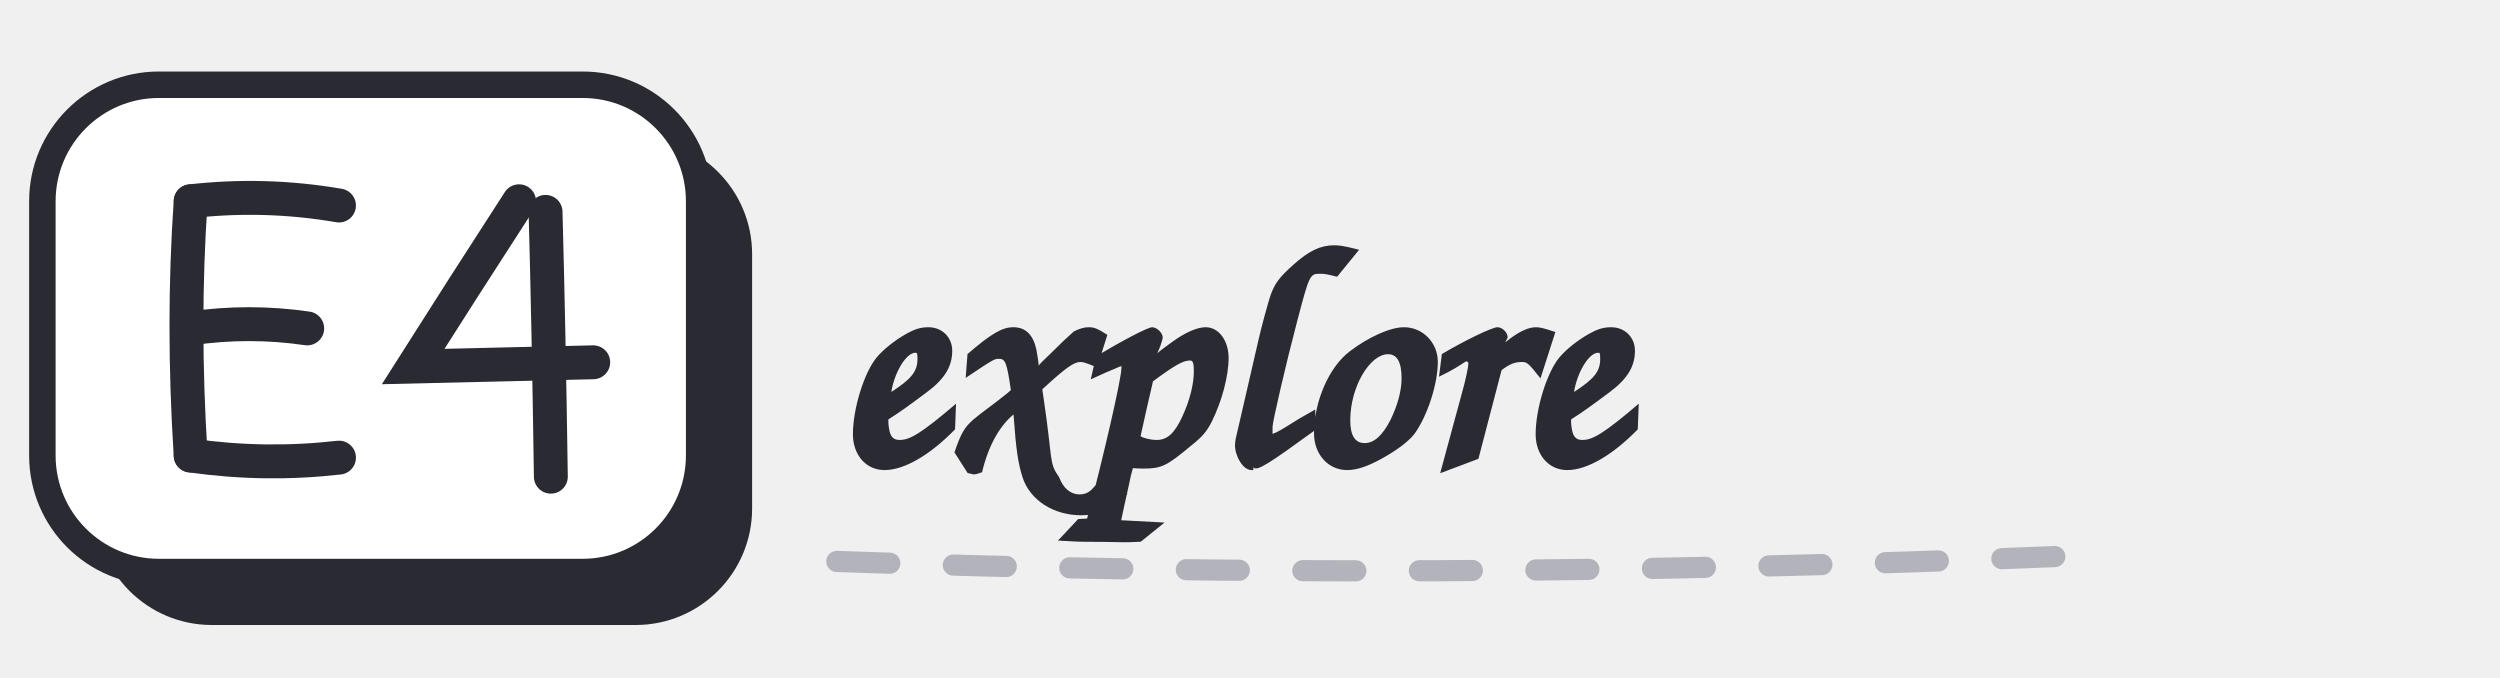
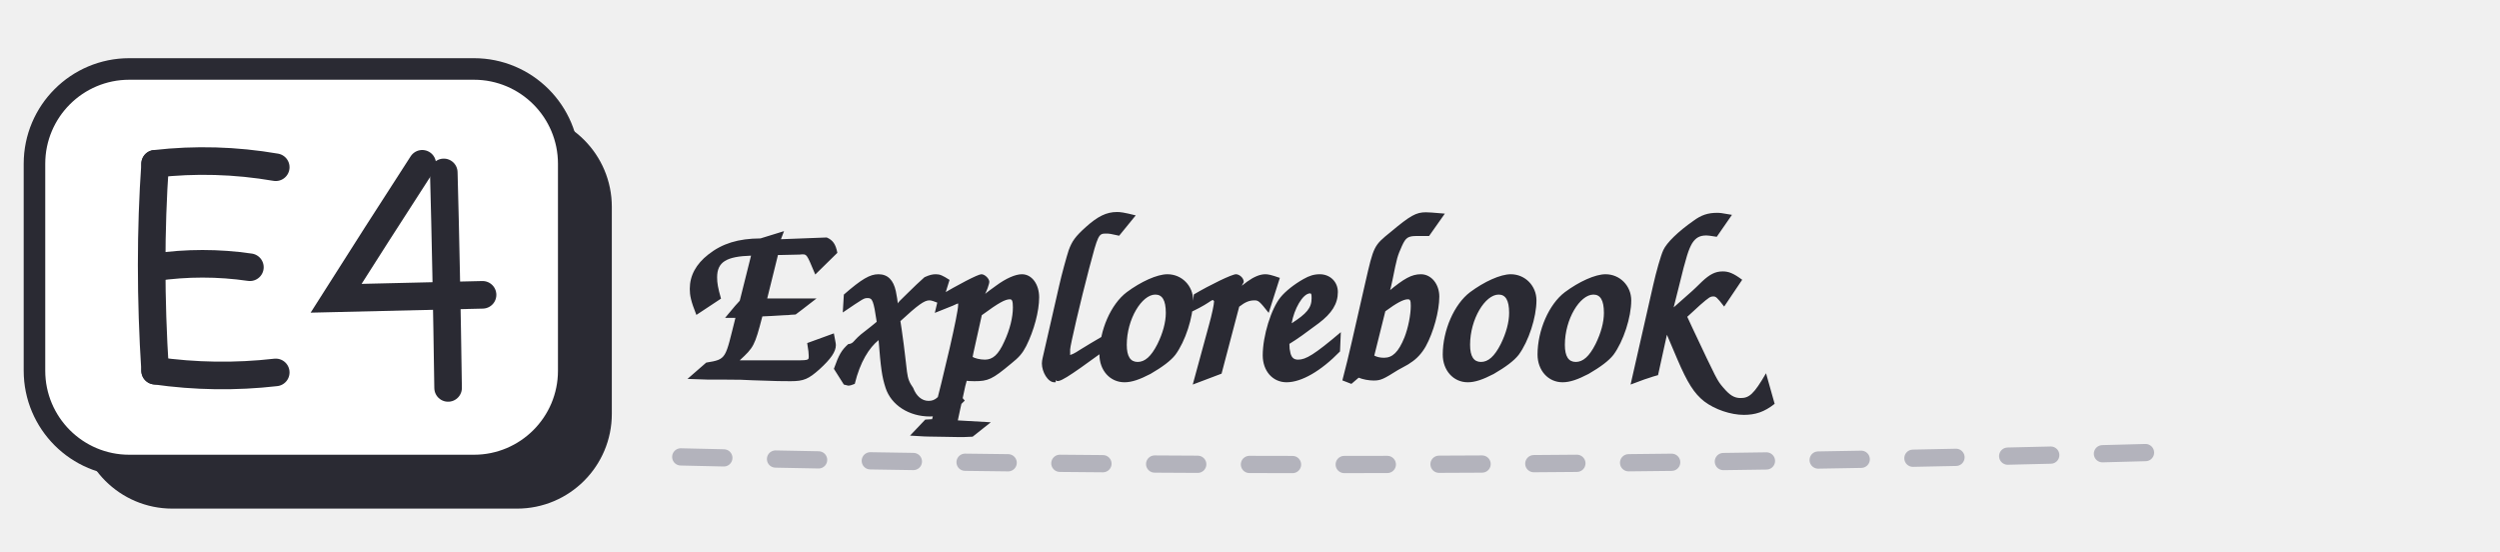
- <svg xmlns="http://www.w3.org/2000/svg" width="236" height="64" viewBox="0 0 236 64" role="img" aria-label="E4 Explore">
+ <svg xmlns="http://www.w3.org/2000/svg" width="290" height="64" viewBox="0 0 290 64" role="img" aria-label="E4 Explorebook">
  <rect x="9" y="13" width="62" height="46" rx="11" fill="#2A2A33" />
  <rect x="4" y="8" width="62" height="46" rx="11" fill="#FFFFFF" stroke="#2A2A33" stroke-width="2.5" />
  <g stroke="#2A2A33" stroke-width="3.2" stroke-linecap="round" fill="none">
    <path d="M18 19 Q17.2 30.5 18 43" />
    <path d="M18 19 Q25 18.2 32 19.4" />
    <path d="M18 31 Q23.5 30.2 29 31" />
    <path d="M18 43 Q25 44 32 43.2" />
    <path d="M49 19 Q43.5 27.5 39 34.6 L56 34.2" />
    <path d="M51.5 20 Q51.8 31 52 45" />
  </g>
-   <text x="78" y="44" font-family="'Shantell Sans','Comic Sans MS','Chalkboard SE',cursive" font-size="29" font-weight="700" letter-spacing="0.5" fill="#2A2A33">explore</text>
-   <path d="M79 53 Q135 55 195 52.5" stroke="#B3B3BC" stroke-width="2" stroke-linecap="round" stroke-dasharray="5 6" fill="none" />
+   <text x="78" y="44" font-family="'Shantell Sans','Comic Sans MS','Chalkboard SE',cursive" font-size="27" font-weight="700" letter-spacing="0.2" fill="#2A2A33">Explorebook</text>
+   <path d="M79 53 Q160 55 249 52.5" stroke="#B3B3BC" stroke-width="2" stroke-linecap="round" stroke-dasharray="5 6" fill="none" />
</svg>
